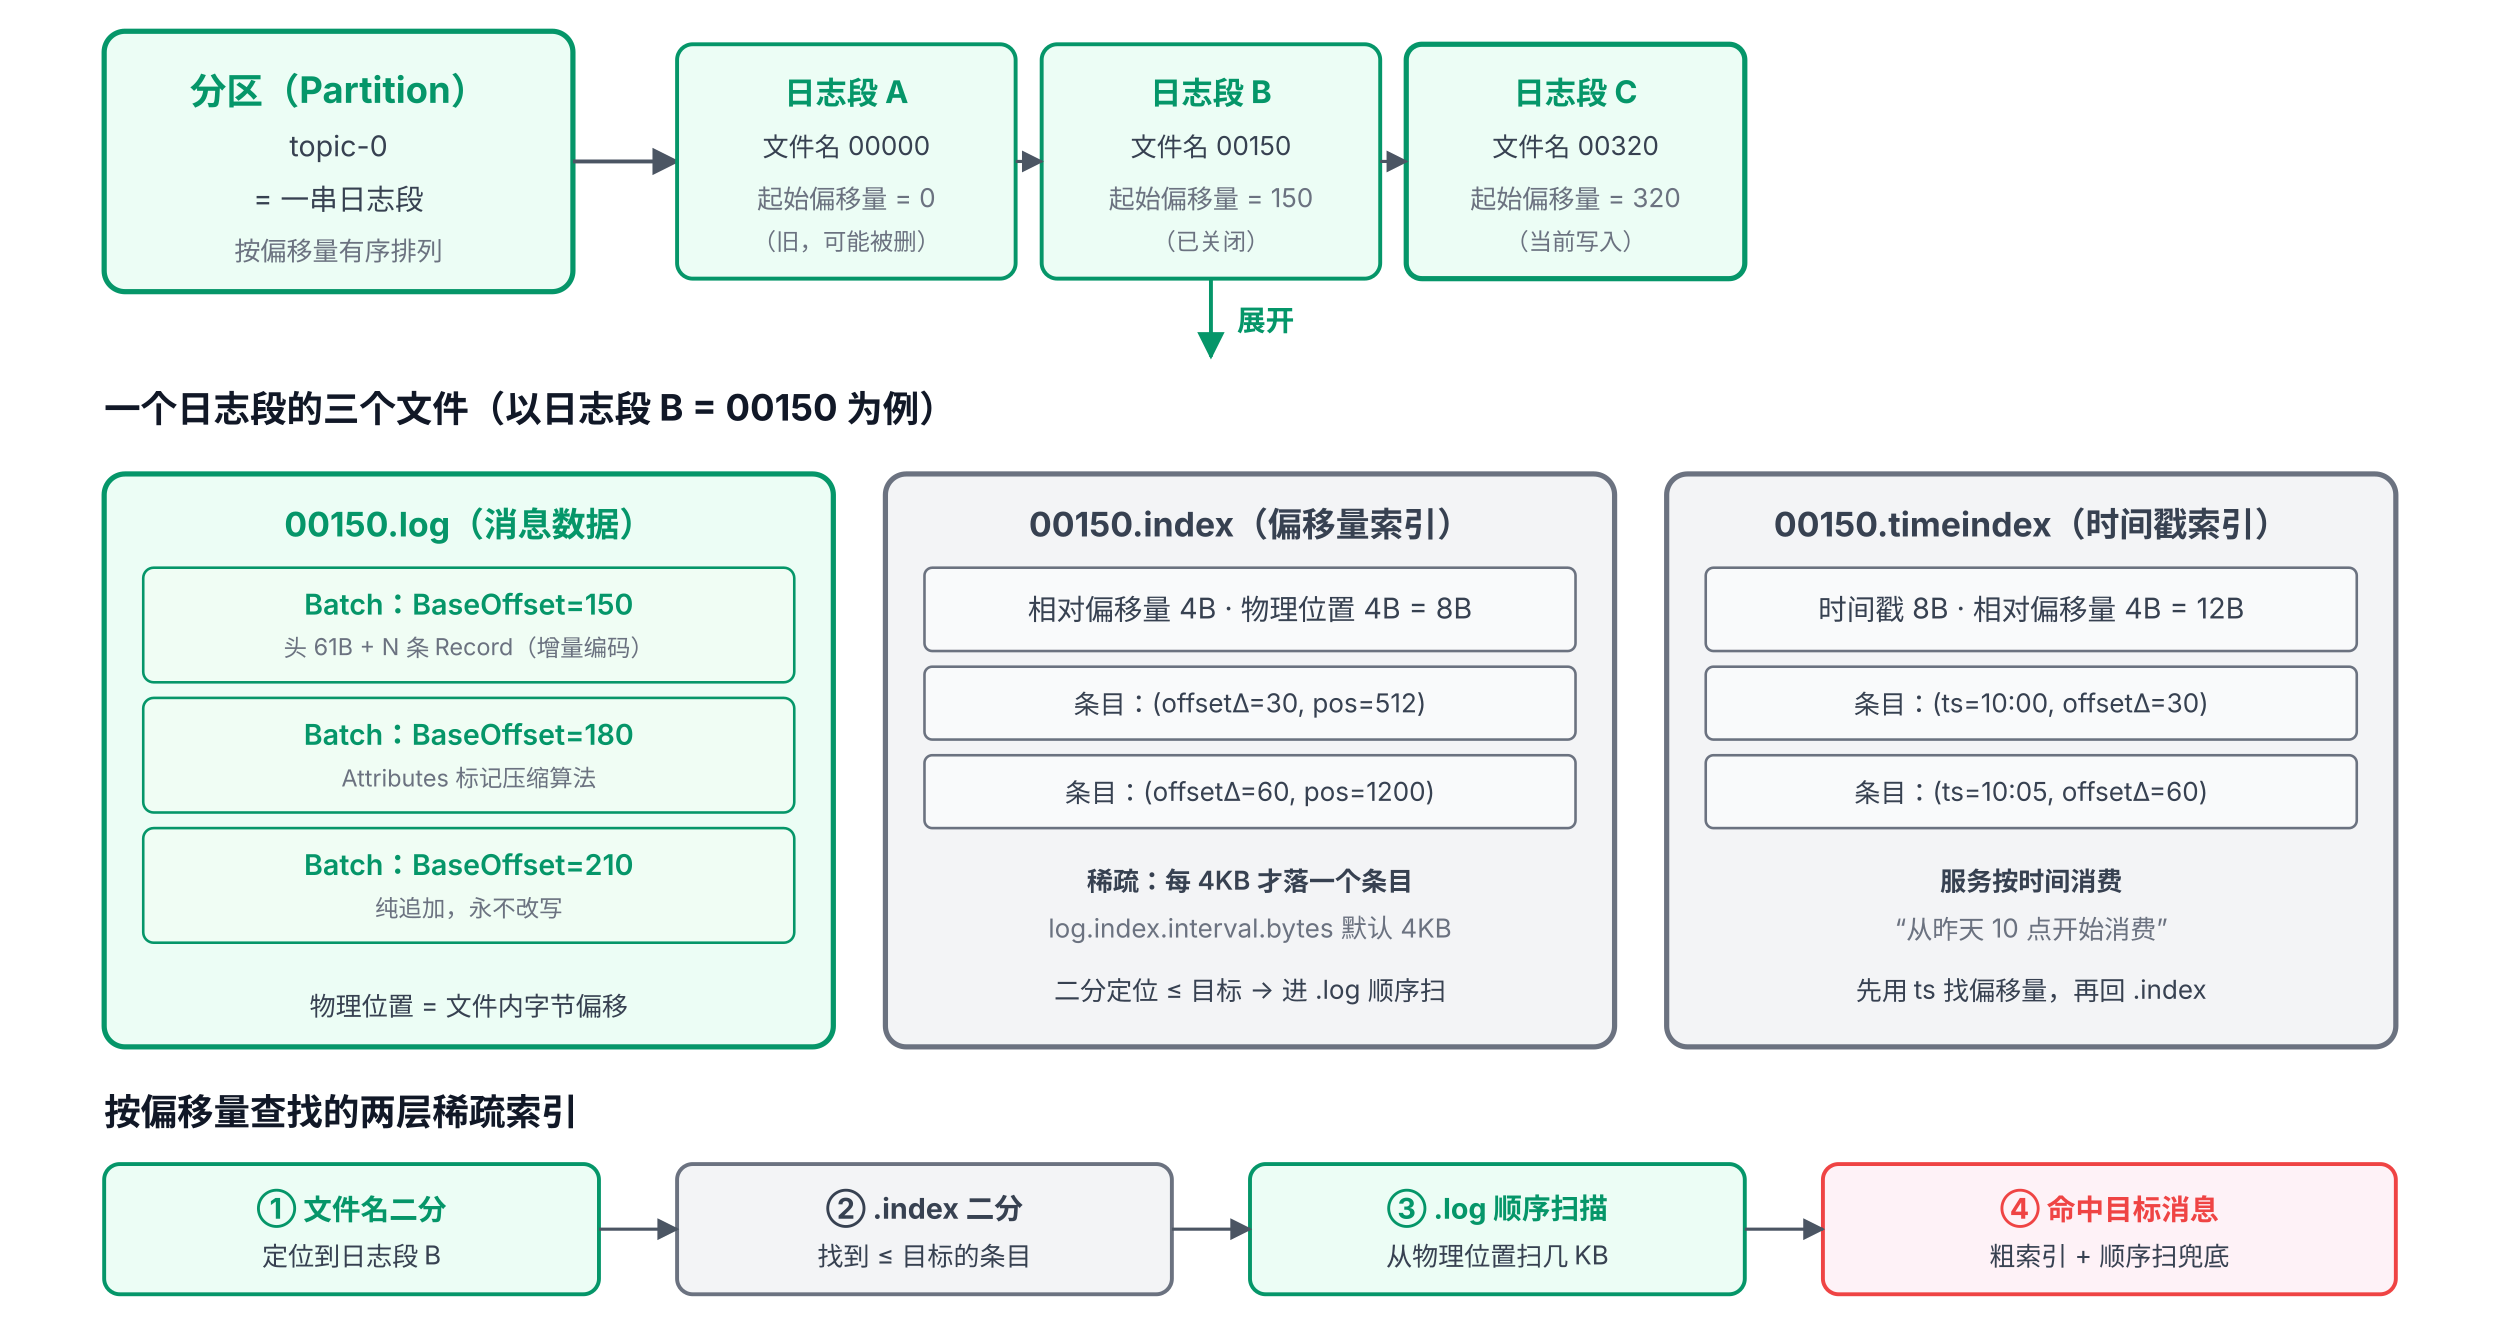
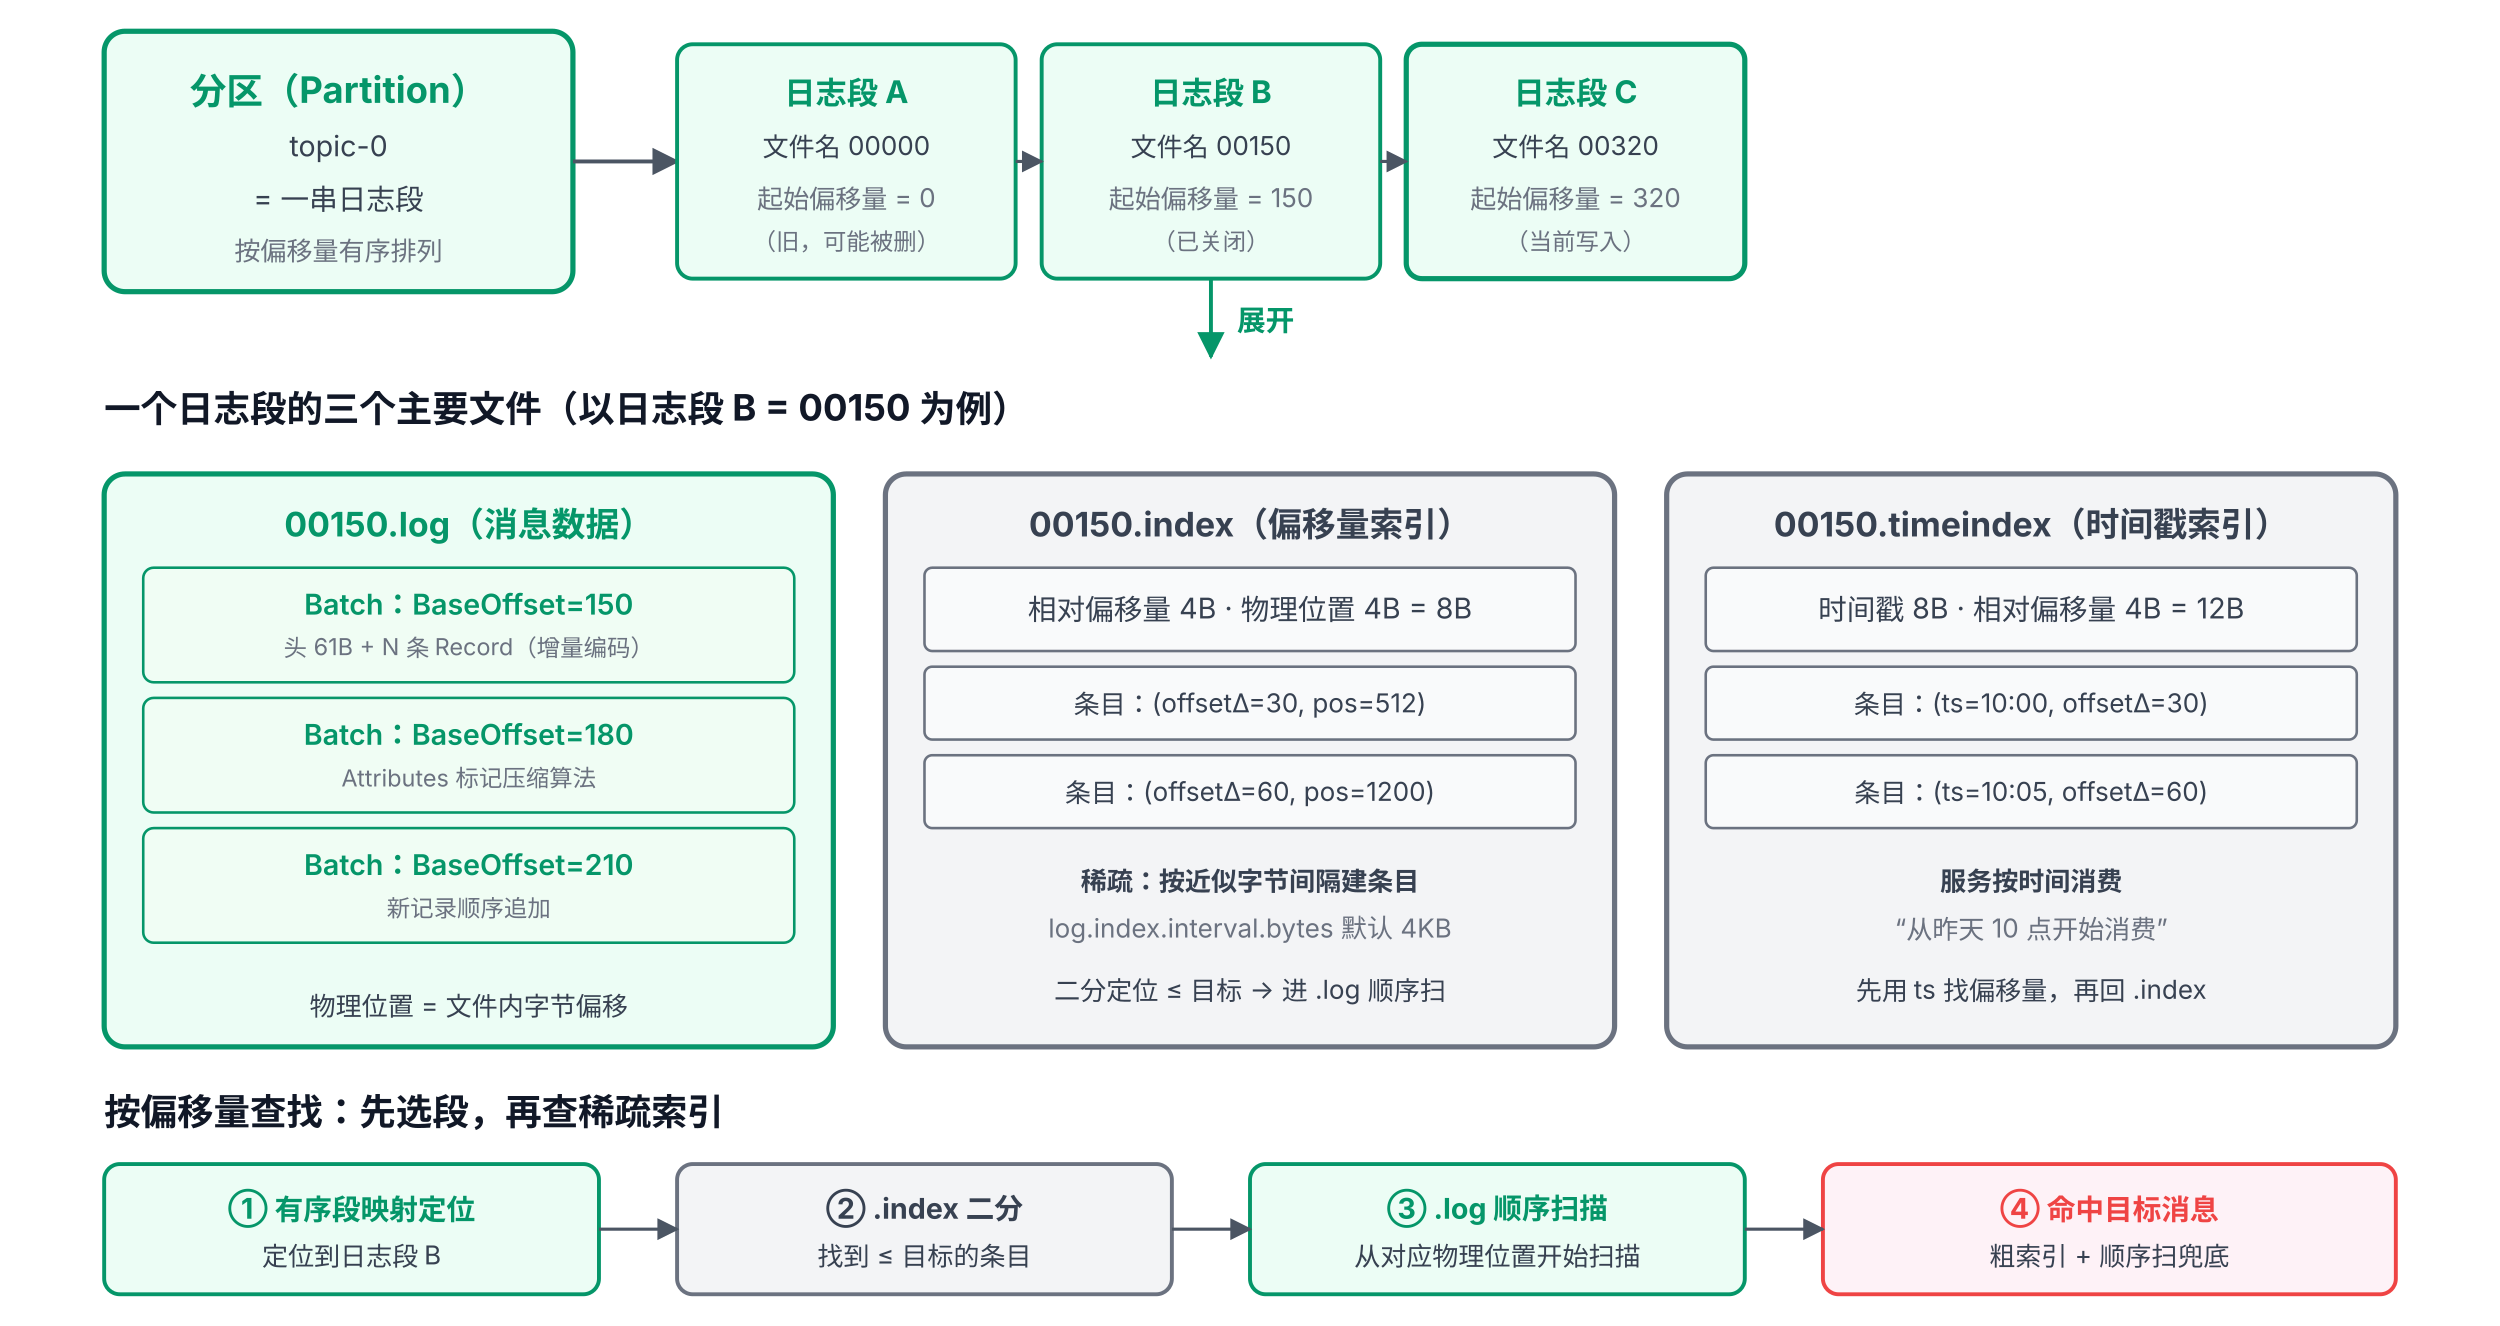
<svg xmlns="http://www.w3.org/2000/svg" viewBox="0 78 960 509" font-family="system-ui, -apple-system, 'PingFang SC', 'Microsoft YaHei', sans-serif">
  <defs>
    <marker id="arrow" viewBox="0 0 10 10" refX="9" refY="5" markerWidth="7" markerHeight="7" orient="auto-start-reverse">
      <path d="M0,0 L10,5 L0,10 z" fill="#4B5563" />
    </marker>
    <marker id="arrowG" viewBox="0 0 10 10" refX="9" refY="5" markerWidth="7" markerHeight="7" orient="auto-start-reverse">
      <path d="M0,0 L10,5 L0,10 z" fill="#059669" />
    </marker>
  </defs>
  <rect x="40" y="90" width="180" height="100" rx="8" fill="#ECFDF5" stroke="#059669" stroke-width="2" />
  <text x="130" y="118" text-anchor="middle" font-size="14" font-weight="700" fill="#059669">分区（Partition）</text>
  <text x="130" y="138" text-anchor="middle" font-size="11" fill="#374151">topic-0</text>
  <text x="130" y="158" text-anchor="middle" font-size="11" fill="#374151">= 一串日志段</text>
  <text x="130" y="178" text-anchor="middle" font-size="10" fill="#6B7280">按偏移量有序排列</text>
  <line x1="220" y1="140" x2="260" y2="140" stroke="#4B5563" stroke-width="1.5" marker-end="url(#arrow)" />
  <rect x="260" y="95" width="130" height="90" rx="6" fill="#ECFDF5" stroke="#059669" stroke-width="1.5" />
  <text x="325" y="118" text-anchor="middle" font-size="12" font-weight="700" fill="#059669">日志段 A</text>
  <text x="325" y="138" text-anchor="middle" font-size="10" fill="#374151">文件名 00000</text>
  <text x="325" y="158" text-anchor="middle" font-size="10" fill="#6B7280">起始偏移量 = 0</text>
  <text x="325" y="174" text-anchor="middle" font-size="9" fill="#6B7280">（旧，可能被删）</text>
  <rect x="400" y="95" width="130" height="90" rx="6" fill="#ECFDF5" stroke="#059669" stroke-width="1.5" />
  <text x="465" y="118" text-anchor="middle" font-size="12" font-weight="700" fill="#059669">日志段 B</text>
  <text x="465" y="138" text-anchor="middle" font-size="10" fill="#374151">文件名 00150</text>
  <text x="465" y="158" text-anchor="middle" font-size="10" fill="#6B7280">起始偏移量 = 150</text>
  <text x="465" y="174" text-anchor="middle" font-size="9" fill="#6B7280">（已关闭）</text>
  <rect x="540" y="95" width="130" height="90" rx="6" fill="#ECFDF5" stroke="#059669" stroke-width="2" />
  <text x="605" y="118" text-anchor="middle" font-size="12" font-weight="700" fill="#059669">日志段 C</text>
  <text x="605" y="138" text-anchor="middle" font-size="10" fill="#374151">文件名 00320</text>
  <text x="605" y="158" text-anchor="middle" font-size="10" fill="#6B7280">起始偏移量 = 320</text>
  <text x="605" y="174" text-anchor="middle" font-size="9" fill="#6B7280">（当前写入）</text>
  <line x1="390" y1="140" x2="400" y2="140" stroke="#4B5563" stroke-width="1.2" marker-end="url(#arrow)" />
  <line x1="530" y1="140" x2="540" y2="140" stroke="#4B5563" stroke-width="1.2" marker-end="url(#arrow)" />
  <line x1="465" y1="185" x2="465" y2="215" stroke="#059669" stroke-width="1.5" marker-end="url(#arrowG)" />
  <text x="475" y="205" font-size="11" font-weight="700" fill="#059669">展开</text>
-   <text x="40" y="240" font-size="14" font-weight="700" fill="#111827">一个日志段的三个文件（以日志段 B = 00150 为例）</text>
+   <text x="40" y="240" font-size="14" font-weight="700" fill="#111827">一个日志段的三个主要文件（以日志段 B = 00150 为例）</text>
  <rect x="40" y="260" width="280" height="220" rx="8" fill="#ECFDF5" stroke="#059669" stroke-width="2" />
  <text x="180" y="284" text-anchor="middle" font-size="13" font-weight="700" fill="#059669">00150.log（消息数据）</text>
  <rect x="55" y="296" width="250" height="44" rx="4" fill="#F0FDF4" stroke="#059669" stroke-width="1" />
  <text x="180" y="314" text-anchor="middle" font-size="11" font-weight="600" fill="#059669">Batch：BaseOffset=150</text>
  <text x="180" y="330" text-anchor="middle" font-size="9" fill="#6B7280">头 61B + N 条 Record（增量编码）</text>
  <rect x="55" y="346" width="250" height="44" rx="4" fill="#F0FDF4" stroke="#059669" stroke-width="1" />
  <text x="180" y="364" text-anchor="middle" font-size="11" font-weight="600" fill="#059669">Batch：BaseOffset=180</text>
  <text x="180" y="380" text-anchor="middle" font-size="9" fill="#6B7280">Attributes 标记压缩算法</text>
  <rect x="55" y="396" width="250" height="44" rx="4" fill="#F0FDF4" stroke="#059669" stroke-width="1" />
  <text x="180" y="414" text-anchor="middle" font-size="11" font-weight="600" fill="#059669">Batch：BaseOffset=210</text>
-   <text x="180" y="430" text-anchor="middle" font-size="9" fill="#6B7280">纯追加，永不改写</text>
+   <text x="180" y="430" text-anchor="middle" font-size="9" fill="#6B7280">新记录顺序追加</text>
  <text x="180" y="468" text-anchor="middle" font-size="10" fill="#374151">物理位置 = 文件内字节偏移</text>
  <rect x="340" y="260" width="280" height="220" rx="8" fill="#F3F4F6" stroke="#6B7280" stroke-width="2" />
  <text x="480" y="284" text-anchor="middle" font-size="13" font-weight="700" fill="#374151">00150.index（偏移量索引）</text>
  <rect x="355" y="296" width="250" height="32" rx="3" fill="#F9FAFB" stroke="#6B7280" stroke-width="1" />
  <text x="480" y="316" text-anchor="middle" font-size="11" fill="#374151">相对偏移量 4B · 物理位置 4B = 8B</text>
  <rect x="355" y="334" width="250" height="28" rx="3" fill="#F9FAFB" stroke="#6B7280" stroke-width="1" />
  <text x="480" y="352" text-anchor="middle" font-size="10" fill="#374151">条目：(offsetΔ=30, pos=512)</text>
  <rect x="355" y="368" width="250" height="28" rx="3" fill="#F9FAFB" stroke="#6B7280" stroke-width="1" />
  <text x="480" y="386" text-anchor="middle" font-size="10" fill="#374151">条目：(offsetΔ=60, pos=1200)</text>
-   <text x="480" y="420" text-anchor="middle" font-size="10" font-weight="600" fill="#374151">稀疏：每 4KB 才落一个条目</text>
+   <text x="480" y="420" text-anchor="middle" font-size="10" font-weight="600" fill="#374151">稀疏：按近似字节间隔建条目</text>
  <text x="480" y="438" text-anchor="middle" font-size="10" fill="#6B7280">log.index.interval.bytes 默认 4KB</text>
  <text x="480" y="462" text-anchor="middle" font-size="10" fill="#374151">二分定位 ≤ 目标 → 进 .log 顺序扫</text>
  <rect x="640" y="260" width="280" height="220" rx="8" fill="#F3F4F6" stroke="#6B7280" stroke-width="2" />
  <text x="780" y="284" text-anchor="middle" font-size="13" font-weight="700" fill="#374151">00150.timeindex（时间戳索引）</text>
  <rect x="655" y="296" width="250" height="32" rx="3" fill="#F9FAFB" stroke="#6B7280" stroke-width="1" />
  <text x="780" y="316" text-anchor="middle" font-size="11" fill="#374151">时间戳 8B · 相对偏移量 4B = 12B</text>
  <rect x="655" y="334" width="250" height="28" rx="3" fill="#F9FAFB" stroke="#6B7280" stroke-width="1" />
  <text x="780" y="352" text-anchor="middle" font-size="10" fill="#374151">条目：(ts=10:00, offsetΔ=30)</text>
  <rect x="655" y="368" width="250" height="28" rx="3" fill="#F9FAFB" stroke="#6B7280" stroke-width="1" />
  <text x="780" y="386" text-anchor="middle" font-size="10" fill="#374151">条目：(ts=10:05, offsetΔ=60)</text>
  <text x="780" y="420" text-anchor="middle" font-size="10" font-weight="600" fill="#374151">服务按时间消费</text>
  <text x="780" y="438" text-anchor="middle" font-size="10" fill="#6B7280">“从昨天 10 点开始消费”</text>
  <text x="780" y="462" text-anchor="middle" font-size="10" fill="#374151">先用 ts 找偏移量，再回 .index</text>
-   <text x="40" y="510" font-size="14" font-weight="700" fill="#111827">按偏移量查找的两层稀疏索引</text>
+   <text x="40" y="510" font-size="14" font-weight="700" fill="#111827">按偏移量查找：先选段，再查稀疏索引</text>
  <rect x="40" y="525" width="190" height="50" rx="6" fill="#ECFDF5" stroke="#059669" stroke-width="1.5" />
-   <text x="135" y="546" text-anchor="middle" font-size="11" font-weight="700" fill="#059669">① 文件名二分</text>
+   <text x="135" y="546" text-anchor="middle" font-size="11" font-weight="700" fill="#059669">① 有序段映射定位</text>
  <text x="135" y="564" text-anchor="middle" font-size="10" fill="#374151">定位到日志段 B</text>
  <rect x="260" y="525" width="190" height="50" rx="6" fill="#F3F4F6" stroke="#6B7280" stroke-width="1.5" />
  <text x="355" y="546" text-anchor="middle" font-size="11" font-weight="700" fill="#374151">② .index 二分</text>
  <text x="355" y="564" text-anchor="middle" font-size="10" fill="#374151">找到 ≤ 目标的条目</text>
  <rect x="480" y="525" width="190" height="50" rx="6" fill="#ECFDF5" stroke="#059669" stroke-width="1.5" />
  <text x="575" y="546" text-anchor="middle" font-size="11" font-weight="700" fill="#059669">③ .log 顺序扫描</text>
-   <text x="575" y="564" text-anchor="middle" font-size="10" fill="#374151">从物理位置扫几 KB</text>
+   <text x="575" y="564" text-anchor="middle" font-size="10" fill="#374151">从对应物理位置开始扫描</text>
  <rect x="700" y="525" width="220" height="50" rx="6" fill="#FEF2F7" stroke="#EF4444" stroke-width="1.5" />
  <text x="810" y="546" text-anchor="middle" font-size="11" font-weight="700" fill="#EF4444">④ 命中目标消息</text>
  <text x="810" y="564" text-anchor="middle" font-size="10" fill="#374151">粗索引 + 顺序扫兜底</text>
  <line x1="230" y1="550" x2="260" y2="550" stroke="#4B5563" stroke-width="1.2" marker-end="url(#arrow)" />
  <line x1="450" y1="550" x2="480" y2="550" stroke="#4B5563" stroke-width="1.2" marker-end="url(#arrow)" />
  <line x1="670" y1="550" x2="700" y2="550" stroke="#4B5563" stroke-width="1.2" marker-end="url(#arrow)" />
</svg>
